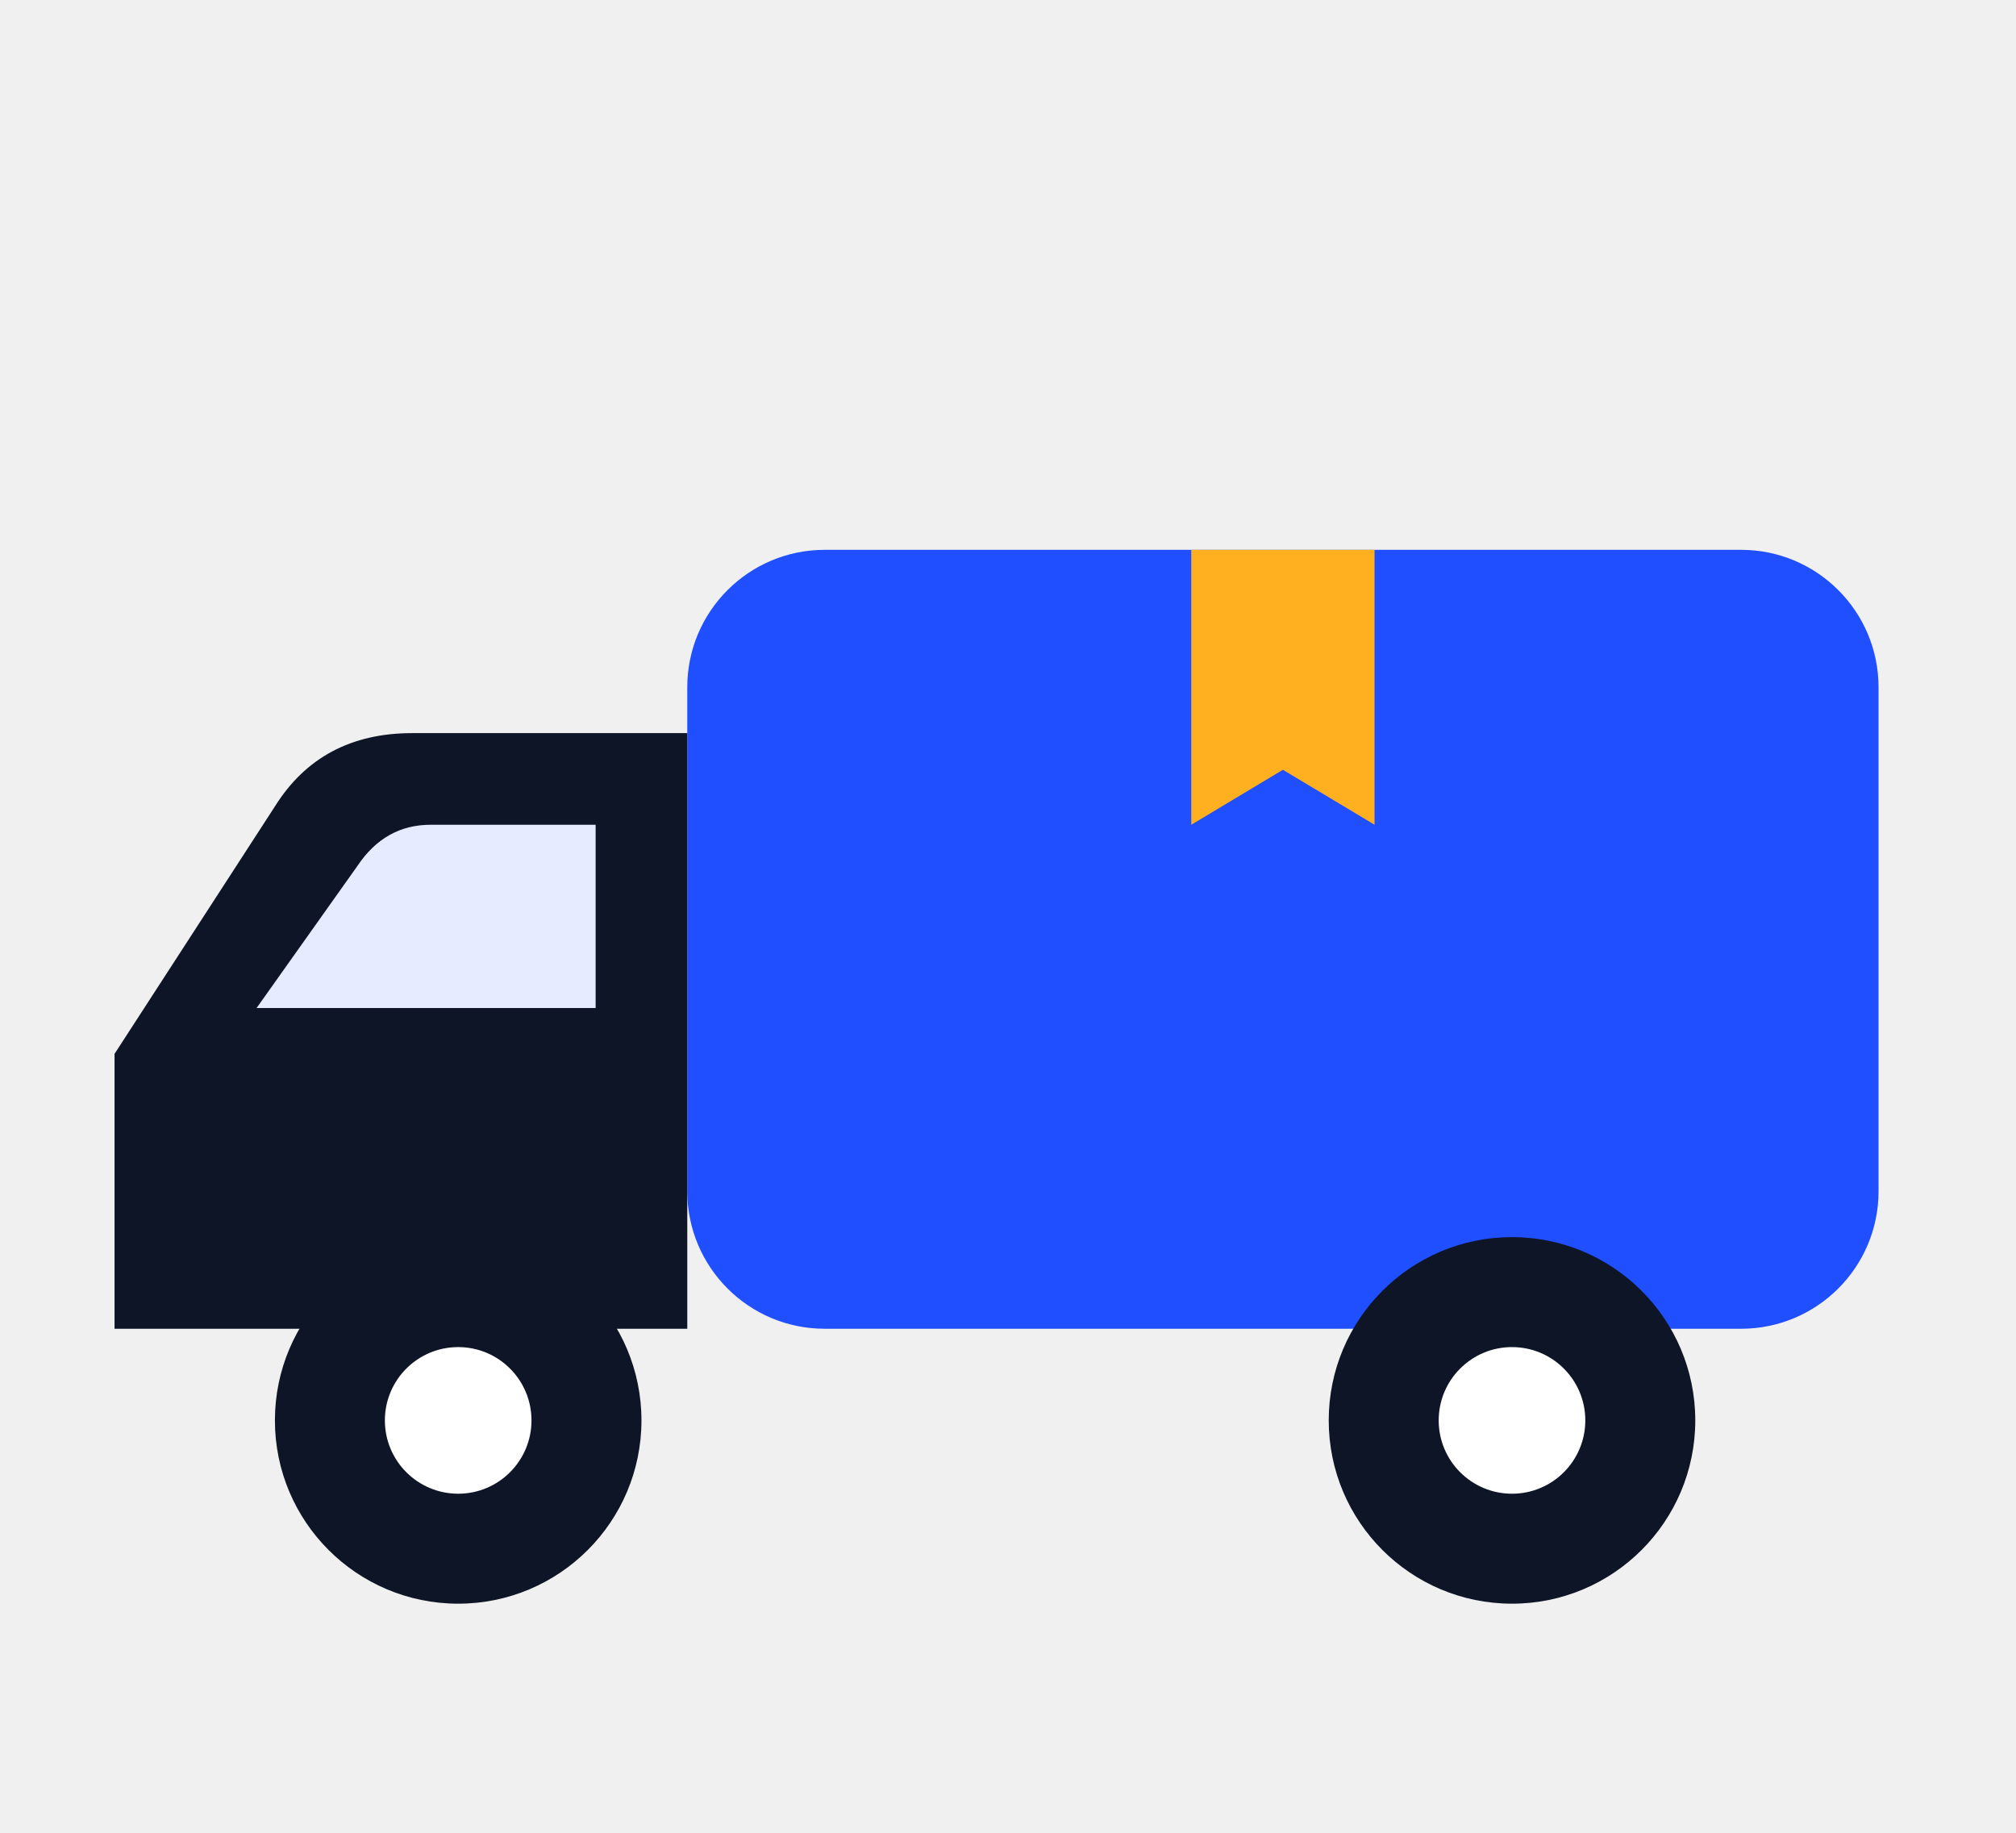
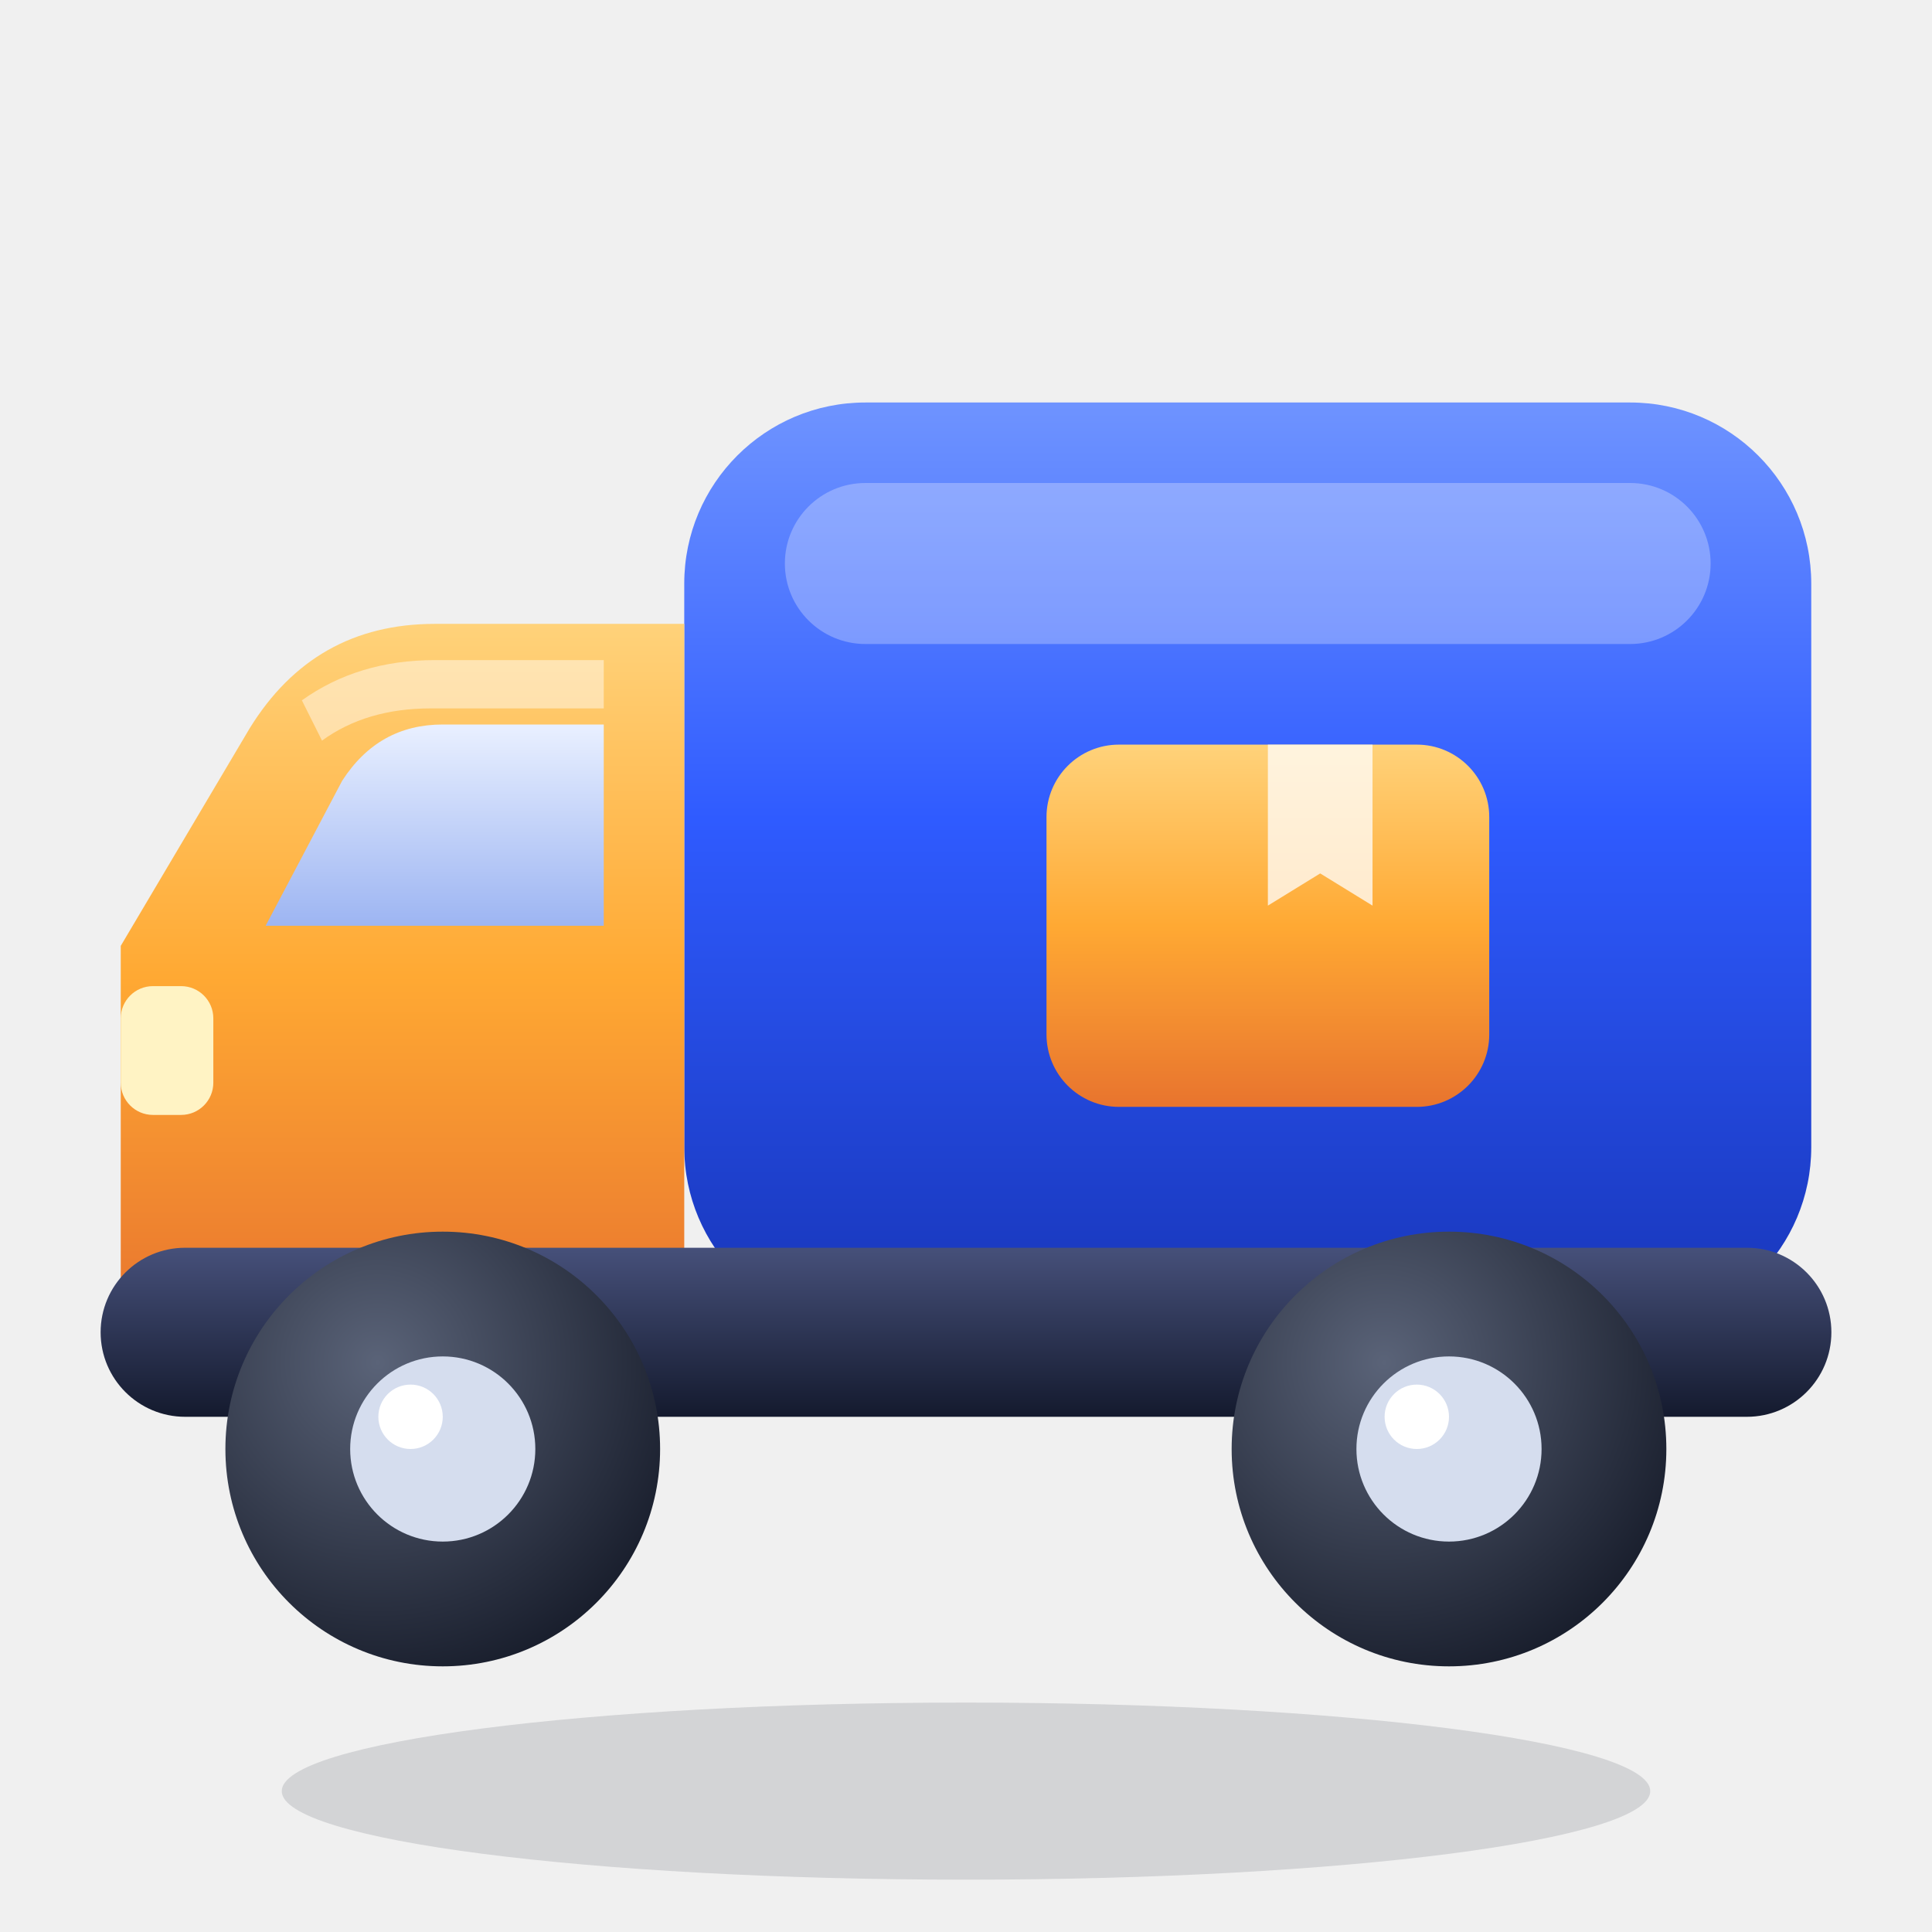
- <svg xmlns="http://www.w3.org/2000/svg" viewBox="0 0 44 40" width="44" height="40">
-   <g transform="translate(44 0) scale(-1 1)">
-     <rect x="3" y="12" width="26" height="17" rx="3" fill="#1F4FFF" />
-     <path d="M14 12v6l2-1.2 2 1.2v-6" fill="#FFB020" />
-     <path d="M29 16h6q2 0 3 1.6l3.5 5.4v6H29z" fill="#0E1526" />
-     <path d="M31 18h3.6q1 0 1.6.9l2.2 3.1H31z" fill="#E6EBFF" />
-     <circle cx="11" cy="31" r="4" fill="#0E1526" />
-     <circle cx="11" cy="31" r="1.6" fill="#FFFFFF" />
-     <circle cx="34" cy="31" r="4" fill="#0E1526" />
-     <circle cx="34" cy="31" r="1.6" fill="#FFFFFF" />
-   </g>
+ <svg xmlns="http://www.w3.org/2000/svg" viewBox="0 0 48 48" width="48" height="48">
+   <defs>
+     <linearGradient id="b" x1="0" y1="0" x2="0" y2="1">
+       <stop offset="0" stop-color="#6E93FF" />
+       <stop offset="0.45" stop-color="#2F5BFF" />
+       <stop offset="1" stop-color="#1735B8" />
+     </linearGradient>
+     <linearGradient id="o" x1="0" y1="0" x2="0" y2="1">
+       <stop offset="0" stop-color="#FFD27A" />
+       <stop offset="0.5" stop-color="#FFA933" />
+       <stop offset="1" stop-color="#E8742E" />
+     </linearGradient>
+     <linearGradient id="n" x1="0" y1="0" x2="0" y2="1">
+       <stop offset="0" stop-color="#46507A" />
+       <stop offset="1" stop-color="#141A2E" />
+     </linearGradient>
+     <linearGradient id="w" x1="0" y1="0" x2="0" y2="1">
+       <stop offset="0" stop-color="#E9F0FF" />
+       <stop offset="1" stop-color="#9DB5F2" />
+     </linearGradient>
+     <radialGradient id="t" cx="0.35" cy="0.3" r="0.8">
+       <stop offset="0" stop-color="#5A6378" />
+       <stop offset="1" stop-color="#151A28" />
+     </radialGradient>
+   </defs>
+   <ellipse cx="24" cy="44.5" rx="17" ry="2.2" fill="#0E1526" opacity=".13" />
+   <rect x="17" y="10" width="28" height="23" rx="4.5" fill="url(#b)" />
+   <rect x="19.5" y="12" width="23" height="4" rx="2" fill="#fff" opacity=".28" />
+   <rect x="26" y="18.5" width="11" height="9" rx="1.8" fill="url(#o)" />
+   <path d="M31.5 18.5v4l1.3-.8 1.3.8v-4" fill="#fff" opacity=".75" />
+   <path d="M17 15.5h-6.2q-3 0-4.6 2.6L3 23.5V33h14z" fill="url(#o)" />
+   <path d="M15 18h-4q-1.6 0-2.5 1.4L6.6 23H15z" fill="url(#w)" />
+   <path d="M7.5 17.4q1.4-1 3.3-1H15v1.2h-4.3q-1.6 0-2.7.8z" fill="#fff" opacity=".45" />
+   <rect x="3" y="24.5" width="2.3" height="3.2" rx=".8" fill="#FFF3C4" />
+   <rect x="2.5" y="31" width="43" height="4.2" rx="2.1" fill="url(#n)" />
+   <circle cx="11" cy="36" r="5.4" fill="url(#t)" />
+   <circle cx="11" cy="36" r="2.3" fill="#D5DDEE" />
+   <circle cx="10.2" cy="35.2" r=".8" fill="#fff" />
+   <circle cx="36" cy="36" r="5.4" fill="url(#t)" />
+   <circle cx="36" cy="36" r="2.3" fill="#D5DDEE" />
+   <circle cx="35.2" cy="35.2" r=".8" fill="#fff" />
</svg>
